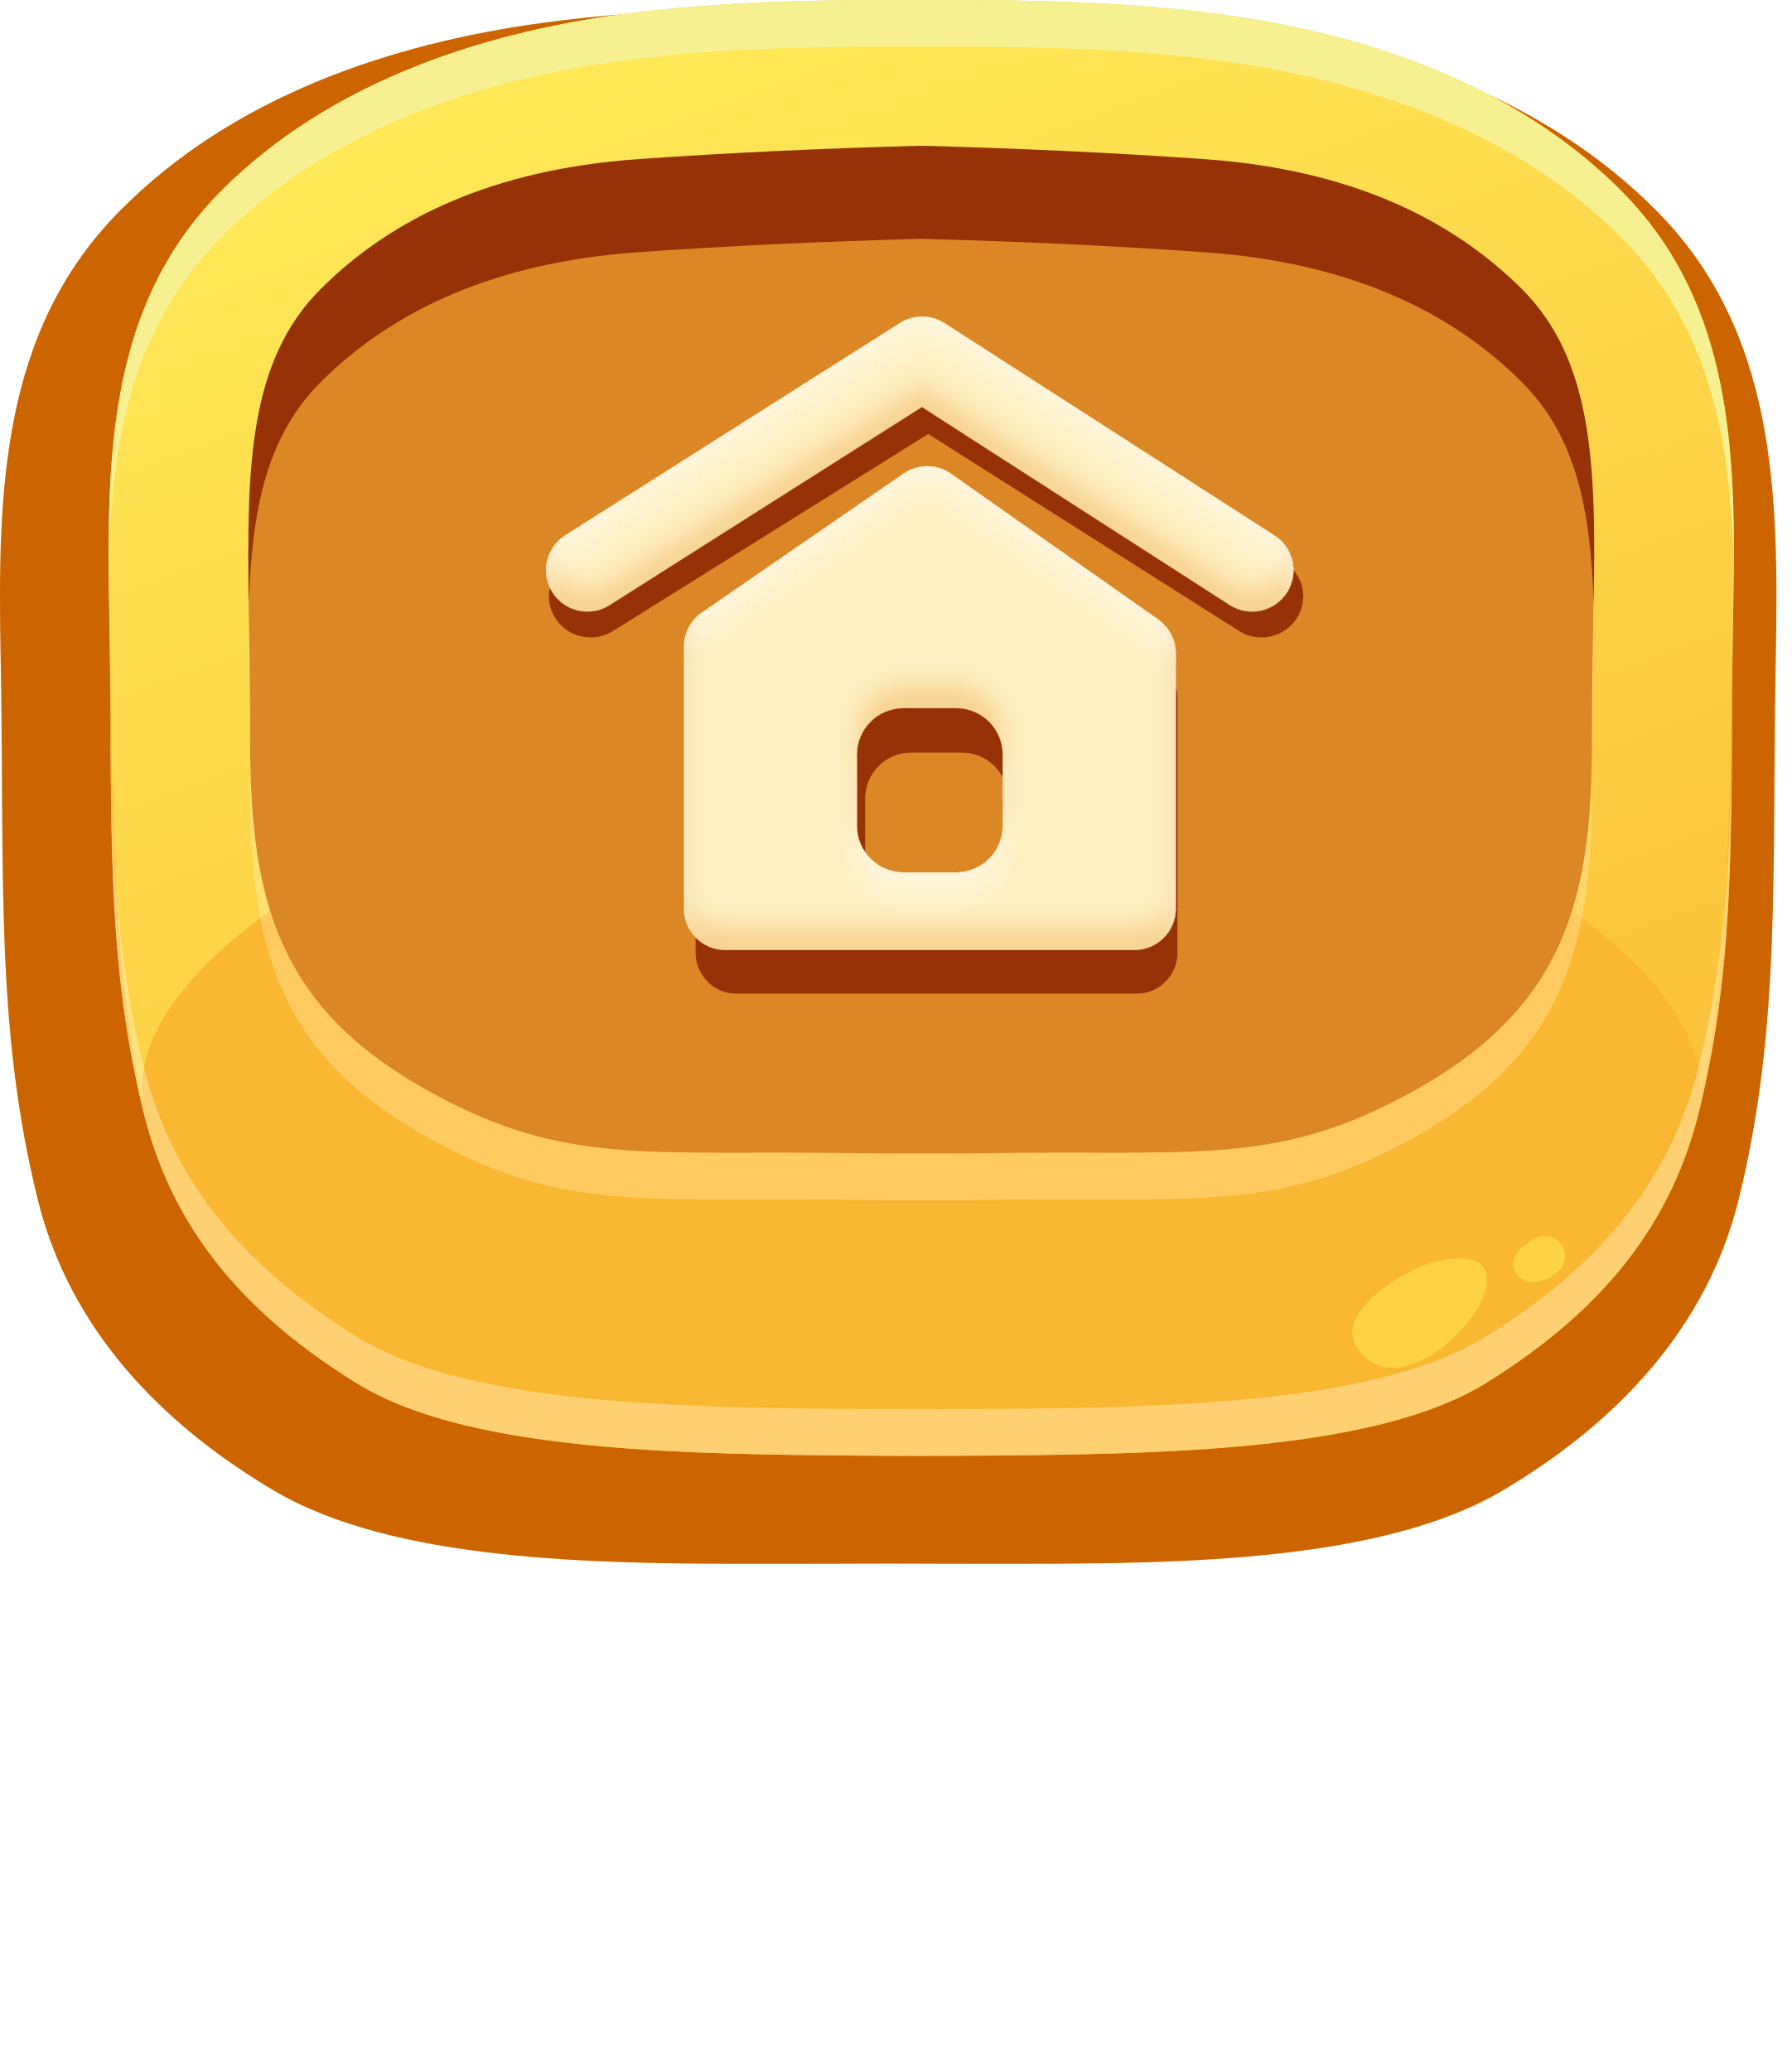
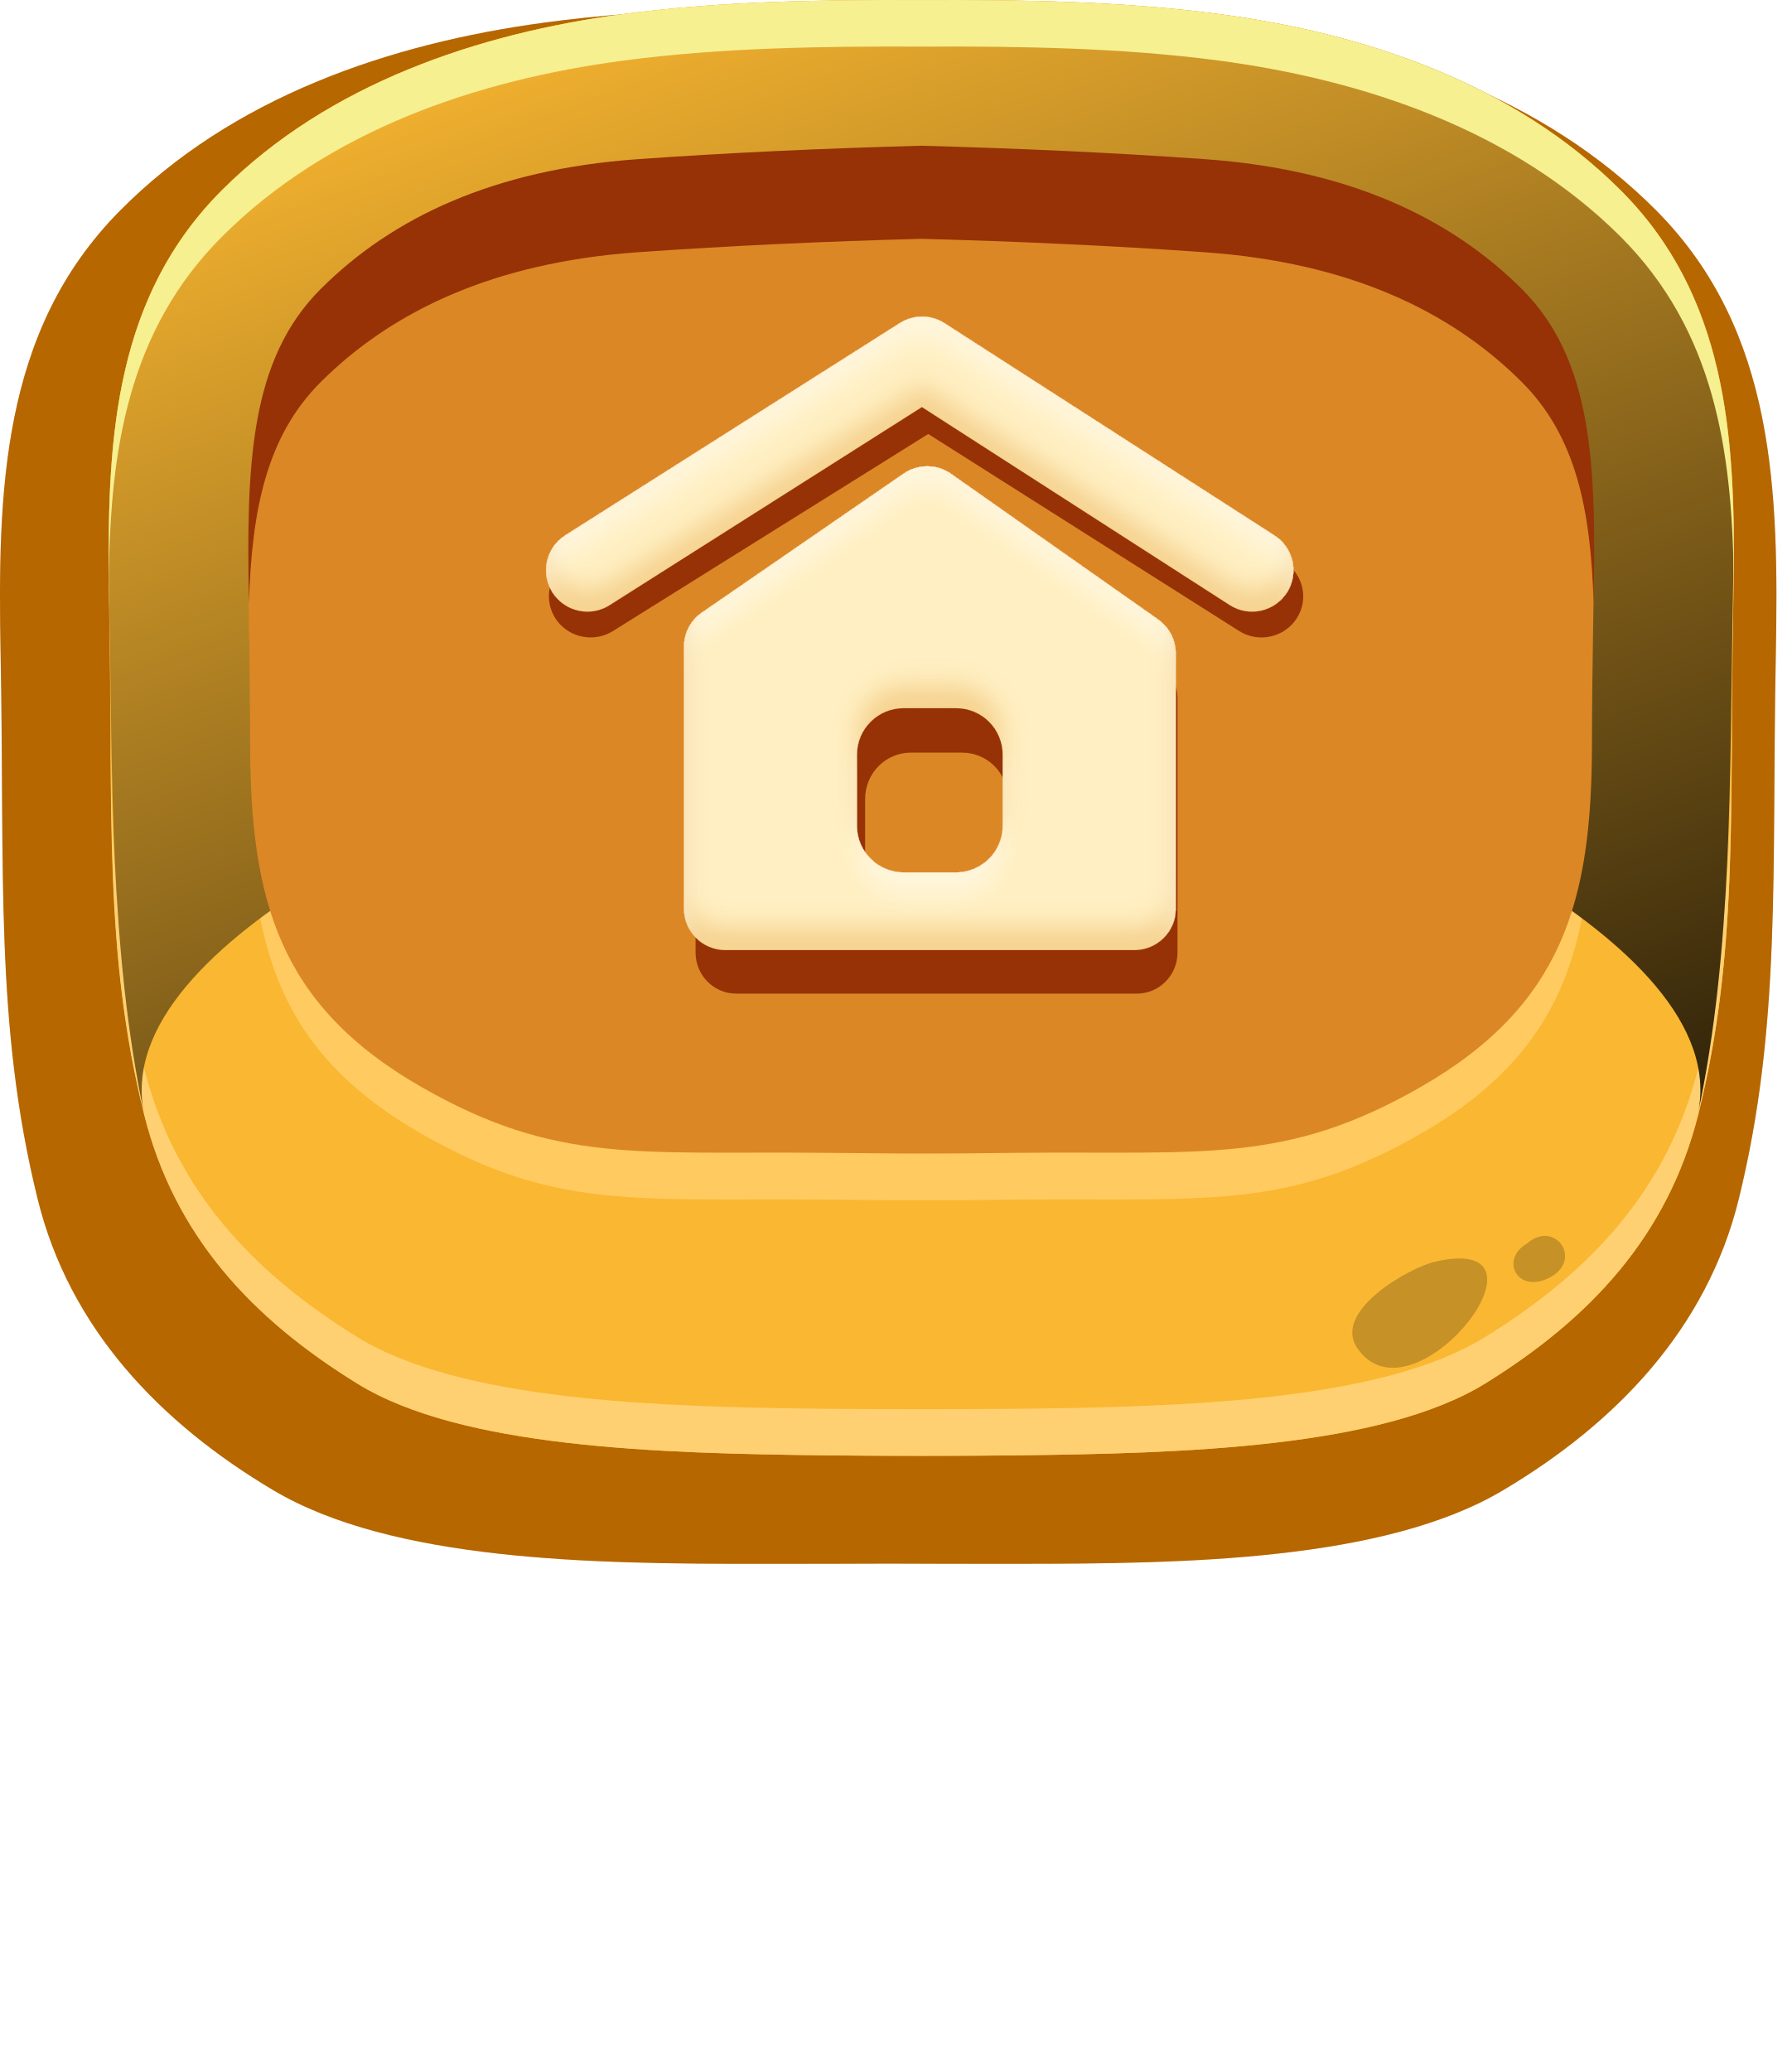
<svg xmlns="http://www.w3.org/2000/svg" width="77" height="89" viewBox="0 0 77 89" fill="none">
  <path d="M71.197 9.073C66.357 4.183 59.607 1.873 52.957 0.973C48.167 0.323 43.117 0.303 38.167 0.343C33.217 0.303 28.167 0.323 23.377 0.973C16.727 1.873 9.977 4.173 5.137 9.073C0.027 14.243 -0.103 21.153 0.027 28.183C0.207 37.453 -0.233 44.033 1.617 51.523C2.987 57.103 6.897 61.163 11.747 64.043C16.867 67.083 25.417 67.213 32.607 67.203C34.637 67.203 36.477 67.203 38.167 67.193C39.857 67.203 41.687 67.203 43.727 67.203C50.917 67.203 59.477 67.083 64.587 64.043C69.437 61.163 73.347 57.103 74.717 51.523C76.557 44.033 76.127 37.443 76.307 28.183C76.437 21.143 76.307 14.243 71.197 9.073Z" fill="url(#paint0_linear_90_13689)" />
-   <g style="mix-blend-mode:hard-light" opacity="0.3">
-     <path d="M71.197 9.073C66.357 4.183 59.607 1.873 52.957 0.973C48.167 0.323 43.117 0.303 38.167 0.343C33.217 0.303 28.167 0.323 23.377 0.973C16.727 1.873 9.977 4.173 5.137 9.073C0.027 14.243 -0.103 21.153 0.027 28.183C0.207 37.453 -0.233 44.033 1.617 51.523C2.987 57.103 6.897 61.163 11.747 64.043C16.867 67.083 25.417 67.213 32.607 67.203C34.637 67.203 41.687 67.203 43.727 67.203C50.917 67.203 59.477 67.083 64.587 64.043C69.437 61.163 73.347 57.103 74.717 51.523C76.557 44.033 76.127 37.443 76.307 28.183C76.437 21.143 76.307 14.243 71.197 9.073Z" fill="url(#paint1_radial_90_13689)" style="mix-blend-mode:screen" />
+   <g opacity="0.3">
+     <path d="M71.197 9.073C66.357 4.183 59.607 1.873 52.957 0.973C48.167 0.323 43.117 0.303 38.167 0.343C33.217 0.303 28.167 0.323 23.377 0.973C16.727 1.873 9.977 4.173 5.137 9.073C0.027 14.243 -0.103 21.153 0.027 28.183C0.207 37.453 -0.233 44.033 1.617 51.523C2.987 57.103 6.897 61.163 11.747 64.043C16.867 67.083 25.417 67.213 32.607 67.203C34.637 67.203 41.687 67.203 43.727 67.203C50.917 67.203 59.477 67.083 64.587 64.043C69.437 61.163 73.347 57.103 74.717 51.523C76.557 44.033 76.127 37.443 76.307 28.183C76.437 21.143 76.307 14.243 71.197 9.073Z" fill="url(#paint1_radial_90_13689)" />
  </g>
  <path d="M69.638 8.173C65.058 3.593 58.667 1.433 52.377 0.603C48.237 0.053 43.888 -0.017 39.587 0.003C35.297 -0.017 30.948 0.053 26.797 0.603C20.508 1.443 14.117 3.603 9.537 8.173C4.697 13.013 4.577 19.473 4.697 26.053C4.867 34.723 4.447 40.883 6.197 47.883C7.497 53.103 10.838 56.673 15.367 59.463C19.817 62.213 28.247 62.463 35.538 62.543C36.987 62.563 38.328 62.573 39.587 62.573C40.847 62.573 42.188 62.563 43.638 62.543C50.928 62.463 59.347 62.203 63.807 59.463C68.338 56.663 71.668 53.103 72.978 47.883C74.728 40.873 74.308 34.713 74.478 26.053C74.608 19.473 74.478 13.013 69.638 8.173Z" fill="url(#paint2_linear_90_13689)" />
  <path d="M74.478 24.053C74.308 32.723 74.728 38.883 72.978 45.883C71.677 51.103 68.338 54.673 63.807 57.463C59.358 60.213 50.928 60.463 43.638 60.543C42.188 60.563 36.987 60.563 35.528 60.543C28.238 60.463 19.817 60.203 15.357 57.463C10.828 54.663 7.497 51.103 6.188 45.883C4.438 38.873 4.857 32.713 4.688 24.053C4.688 23.643 4.678 23.233 4.668 22.823C4.657 23.893 4.668 24.973 4.688 26.053C4.857 34.723 4.438 40.883 6.188 47.883C7.487 53.103 10.828 56.673 15.357 59.463C19.808 62.213 28.238 62.463 35.528 62.543C36.977 62.563 42.178 62.563 43.638 62.543C50.928 62.463 59.347 62.203 63.807 59.463C68.338 56.663 71.668 53.103 72.978 47.883C74.728 40.873 74.308 34.713 74.478 26.053C74.498 24.973 74.507 23.893 74.498 22.823C74.498 23.233 74.487 23.643 74.478 24.053Z" fill="url(#paint3_radial_90_13689)" />
  <path d="M39.587 9.263C35.507 9.373 31.437 9.553 27.367 9.843C21.247 10.283 16.867 12.333 13.777 15.423C10.737 18.463 10.577 22.943 10.697 28.943C10.737 30.773 10.737 32.493 10.747 34.133C10.787 40.643 11.947 45.193 18.107 48.723C23.907 52.043 27.357 51.473 35.527 51.553C36.977 51.563 38.317 51.583 39.577 51.583C40.837 51.583 42.177 51.573 43.627 51.553C51.797 51.473 55.247 52.043 61.047 48.723C67.207 45.193 68.377 40.643 68.407 34.133C68.407 32.493 68.427 30.773 68.457 28.943C68.577 22.943 68.417 18.463 65.377 15.423C62.287 12.343 57.907 10.283 51.787 9.843C47.717 9.553 43.647 9.373 39.567 9.263H39.587Z" fill="#FFCA60" />
-   <path style="mix-blend-mode:screen" d="M69.638 8.173C65.058 3.593 58.667 1.433 52.377 0.603C48.237 0.053 43.888 -0.017 39.587 0.003C35.297 -0.017 30.948 0.053 26.797 0.603C20.508 1.443 14.117 3.603 9.537 8.173C4.697 13.013 4.577 19.473 4.697 26.053C4.837 33.263 4.697 40.793 6.197 47.883C4.567 40.223 21.657 33.543 26.707 31.613C30.878 30.023 35.197 28.783 39.578 27.883C43.968 28.783 48.278 30.023 52.447 31.613C57.498 33.543 74.588 40.223 72.957 47.883C74.468 40.793 74.317 33.253 74.457 26.053C74.588 19.473 74.457 13.013 69.618 8.173H69.638Z" fill="url(#paint4_linear_90_13689)" />
+   <path d="M69.638 8.173C65.058 3.593 58.667 1.433 52.377 0.603C48.237 0.053 43.888 -0.017 39.587 0.003C35.297 -0.017 30.948 0.053 26.797 0.603C20.508 1.443 14.117 3.603 9.537 8.173C4.697 13.013 4.577 19.473 4.697 26.053C4.837 33.263 4.697 40.793 6.197 47.883C4.567 40.223 21.657 33.543 26.707 31.613C30.878 30.023 35.197 28.783 39.578 27.883C43.968 28.783 48.278 30.023 52.447 31.613C57.498 33.543 74.588 40.223 72.957 47.883C74.468 40.793 74.317 33.253 74.457 26.053C74.588 19.473 74.457 13.013 69.618 8.173H69.638Z" fill="url(#paint4_linear_90_13689)" />
  <path d="M65.397 13.413C62.307 10.333 57.927 8.273 51.807 7.833C47.737 7.543 43.667 7.363 39.587 7.253C35.507 7.363 31.437 7.543 27.367 7.833C21.247 8.273 16.867 10.323 13.777 13.413C10.737 16.453 10.577 20.933 10.697 26.933C10.737 28.763 10.737 30.483 10.747 32.123C10.787 38.633 11.947 43.183 18.107 46.713C23.907 50.033 27.357 49.463 35.527 49.543C36.977 49.553 38.317 49.573 39.577 49.573C40.837 49.573 42.177 49.563 43.627 49.543C51.797 49.463 55.247 50.033 61.047 46.713C67.207 43.183 68.377 38.633 68.407 32.123C68.407 30.483 68.427 28.763 68.457 26.933C68.577 20.933 68.417 16.453 65.377 13.413H65.397Z" fill="url(#paint5_linear_90_13689)" />
  <path d="M25.381 27.393C24.787 27.393 24.209 27.103 23.866 26.573C23.336 25.75 23.583 24.659 24.419 24.137L38.934 15.064C39.524 14.695 40.276 14.697 40.863 15.07L55.177 24.143C56.009 24.671 56.251 25.763 55.715 26.583C55.179 27.403 54.07 27.641 53.239 27.113L39.887 18.65L26.338 27.119C26.04 27.305 25.709 27.393 25.38 27.393H25.381Z" fill="#963206" />
  <path d="M49.858 28.552L41.131 22.314C40.535 21.887 39.742 21.885 39.142 22.304L30.642 28.256C30.171 28.587 29.889 29.131 29.889 29.714V40.931C29.889 41.908 30.669 42.7 31.63 42.7H48.857C49.818 42.7 50.598 41.908 50.598 40.931V30C50.598 29.425 50.321 28.885 49.858 28.554V28.552ZM43.31 37.387C43.31 38.485 42.434 39.377 41.352 39.377H39.133C38.053 39.377 37.175 38.487 37.175 37.387V34.335C37.175 33.235 38.051 32.345 39.133 32.345H41.352C42.434 32.345 43.31 33.235 43.31 34.335V37.387Z" fill="#963206" />
  <g filter="url(#filter0_ii_90_13689)">
    <path d="M25.243 26.284C24.656 26.284 24.081 25.993 23.741 25.46C23.216 24.632 23.461 23.535 24.289 23.01L38.671 13.886C39.256 13.515 40.001 13.517 40.582 13.892L54.764 23.016C55.589 23.547 55.828 24.645 55.297 25.47C54.766 26.294 53.668 26.533 52.844 26.003L39.615 17.492L26.191 26.008C25.895 26.195 25.567 26.284 25.241 26.284H25.243Z" fill="#FFEFC2" />
  </g>
  <g filter="url(#filter1_ii_90_13689)">
    <path d="M49.767 26.626L40.862 20.363C40.254 19.934 39.445 19.933 38.833 20.354L30.16 26.329C29.679 26.661 29.391 27.207 29.391 27.792V39.053C29.391 40.034 30.187 40.829 31.167 40.829H48.745C49.726 40.829 50.521 40.034 50.521 39.053V28.08C50.521 27.503 50.239 26.96 49.767 26.628V26.626ZM43.086 35.495C43.086 36.597 42.192 37.493 41.088 37.493H38.823C37.721 37.493 36.825 36.599 36.825 35.495V32.431C36.825 31.327 37.719 30.433 38.823 30.433H41.088C42.192 30.433 43.086 31.327 43.086 32.431V35.495Z" fill="#FFEFC2" />
  </g>
  <path d="M39.587 6.263C35.507 6.373 31.437 6.553 27.367 6.843C21.247 7.283 16.867 9.333 13.777 12.423C10.737 15.463 10.577 19.933 10.697 25.923C10.817 21.903 11.457 18.743 13.777 16.423C16.867 13.343 21.247 11.283 27.367 10.843C31.437 10.553 35.507 10.373 39.587 10.263C43.667 10.373 47.737 10.553 51.807 10.843C57.927 11.283 62.307 13.333 65.397 16.423C67.717 18.743 68.357 21.893 68.477 25.923C68.597 19.933 68.437 15.463 65.397 12.423C62.307 9.343 57.927 7.283 51.807 6.843C47.737 6.553 43.667 6.373 39.587 6.263Z" fill="#963206" />
  <path d="M39.587 0.003C35.297 -0.017 30.948 0.053 26.797 0.603C20.508 1.443 14.117 3.603 9.537 8.173C4.997 12.713 4.607 18.673 4.677 24.823C4.737 19.393 5.487 14.223 9.537 10.173C14.117 5.593 20.508 3.433 26.797 2.603C30.938 2.053 35.288 1.983 39.587 2.003C43.877 1.983 48.227 2.053 52.377 2.603C58.667 3.443 65.058 5.603 69.638 10.173C73.677 14.213 74.427 19.383 74.498 24.823C74.567 18.673 74.177 12.713 69.638 8.173C65.058 3.593 58.667 1.433 52.377 0.603C48.237 0.053 43.888 -0.017 39.587 0.003Z" fill="#F6F091" />
-   <g style="mix-blend-mode:screen" opacity="0.73">
+   <g opacity="0.73">
    <path d="M65.838 53.333C64.368 53.933 65.097 55.633 66.547 54.923C68.078 54.173 66.817 52.353 65.588 53.463L65.838 53.343V53.333Z" fill="#B28222" />
  </g>
-   <g style="mix-blend-mode:screen" opacity="0.73">
+   <g opacity="0.73">
    <path d="M58.527 58.193C61.057 60.963 67.197 52.943 61.657 54.223C60.547 54.483 57.257 56.343 58.317 57.923C58.387 58.023 58.457 58.113 58.527 58.193Z" fill="#B28222" />
  </g>
  <defs>
    <filter id="filter0_ii_90_13689" x="23.465" y="12.61" width="32.115" height="14.675" filterUnits="userSpaceOnUse" color-interpolation-filters="sRGB">
      <feFlood flood-opacity="0" result="BackgroundImageFix" />
      <feBlend mode="normal" in="SourceGraphic" in2="BackgroundImageFix" result="shape" />
      <feColorMatrix in="SourceAlpha" type="matrix" values="0 0 0 0 0 0 0 0 0 0 0 0 0 0 0 0 0 0 127 0" result="hardAlpha" />
      <feOffset dy="-1" />
      <feGaussianBlur stdDeviation="0.5" />
      <feComposite in2="hardAlpha" operator="arithmetic" k2="-1" k3="1" />
      <feColorMatrix type="matrix" values="0 0 0 0 0.859 0 0 0 0 0.498 0 0 0 0 0.004 0 0 0 0.25 0" />
      <feBlend mode="normal" in2="shape" result="effect1_innerShadow_90_13689" />
      <feColorMatrix in="SourceAlpha" type="matrix" values="0 0 0 0 0 0 0 0 0 0 0 0 0 0 0 0 0 0 127 0" result="hardAlpha" />
      <feOffset dy="1" />
      <feGaussianBlur stdDeviation="0.5" />
      <feComposite in2="hardAlpha" operator="arithmetic" k2="-1" k3="1" />
      <feColorMatrix type="matrix" values="0 0 0 0 1 0 0 0 0 1 0 0 0 0 1 0 0 0 0.4 0" />
      <feBlend mode="normal" in2="effect1_innerShadow_90_13689" result="effect2_innerShadow_90_13689" />
    </filter>
    <filter id="filter1_ii_90_13689" x="29.391" y="19.04" width="21.13" height="22.79" filterUnits="userSpaceOnUse" color-interpolation-filters="sRGB">
      <feFlood flood-opacity="0" result="BackgroundImageFix" />
      <feBlend mode="normal" in="SourceGraphic" in2="BackgroundImageFix" result="shape" />
      <feColorMatrix in="SourceAlpha" type="matrix" values="0 0 0 0 0 0 0 0 0 0 0 0 0 0 0 0 0 0 127 0" result="hardAlpha" />
      <feOffset dy="-1" />
      <feGaussianBlur stdDeviation="0.5" />
      <feComposite in2="hardAlpha" operator="arithmetic" k2="-1" k3="1" />
      <feColorMatrix type="matrix" values="0 0 0 0 0.859 0 0 0 0 0.498 0 0 0 0 0.004 0 0 0 0.25 0" />
      <feBlend mode="normal" in2="shape" result="effect1_innerShadow_90_13689" />
      <feColorMatrix in="SourceAlpha" type="matrix" values="0 0 0 0 0 0 0 0 0 0 0 0 0 0 0 0 0 0 127 0" result="hardAlpha" />
      <feOffset dy="1" />
      <feGaussianBlur stdDeviation="0.5" />
      <feComposite in2="hardAlpha" operator="arithmetic" k2="-1" k3="1" />
      <feColorMatrix type="matrix" values="0 0 0 0 1 0 0 0 0 1 0 0 0 0 1 0 0 0 0.4 0" />
      <feBlend mode="normal" in2="effect1_innerShadow_90_13689" result="effect2_innerShadow_90_13689" />
    </filter>
    <linearGradient id="paint0_linear_90_13689" x1="38.177" y1="-742.578" x2="38.177" y2="-742.578" gradientUnits="userSpaceOnUse">
      <stop stop-color="#AD5D00" />
      <stop offset="1" stop-color="#FF8900" />
    </linearGradient>
    <radialGradient id="paint1_radial_90_13689" cx="0" cy="0" r="1" gradientUnits="userSpaceOnUse" gradientTransform="translate(39.0002 -742.078) scale(81.12 84.5001)">
      <stop offset="0.87" />
      <stop offset="0.99" stop-color="#6D4900" />
    </radialGradient>
    <linearGradient id="paint2_linear_90_13689" x1="39.587" y1="-742.577" x2="39.587" y2="-742.577" gradientUnits="userSpaceOnUse">
      <stop stop-color="#FAB731" />
      <stop offset="1" stop-color="#FAB731" />
    </linearGradient>
    <radialGradient id="paint3_radial_90_13689" cx="0" cy="0" r="1" gradientUnits="userSpaceOnUse" gradientTransform="translate(139.397 -742.076) scale(123.45 123.45)">
      <stop offset="0.21" stop-color="#FFE5B3" />
      <stop offset="1" stop-color="#FFD072" />
    </radialGradient>
    <linearGradient id="paint4_linear_90_13689" x1="54.388" y1="70.603" x2="27.327" y2="-2.627" gradientUnits="userSpaceOnUse">
      <stop />
      <stop offset="1" stop-color="#FAB731" />
    </linearGradient>
    <linearGradient id="paint5_linear_90_13689" x1="39.587" y1="-742.577" x2="39.587" y2="-742.577" gradientUnits="userSpaceOnUse">
      <stop offset="0.01" stop-color="#D87C12" />
      <stop offset="1" stop-color="#DF9138" />
    </linearGradient>
  </defs>
</svg>
